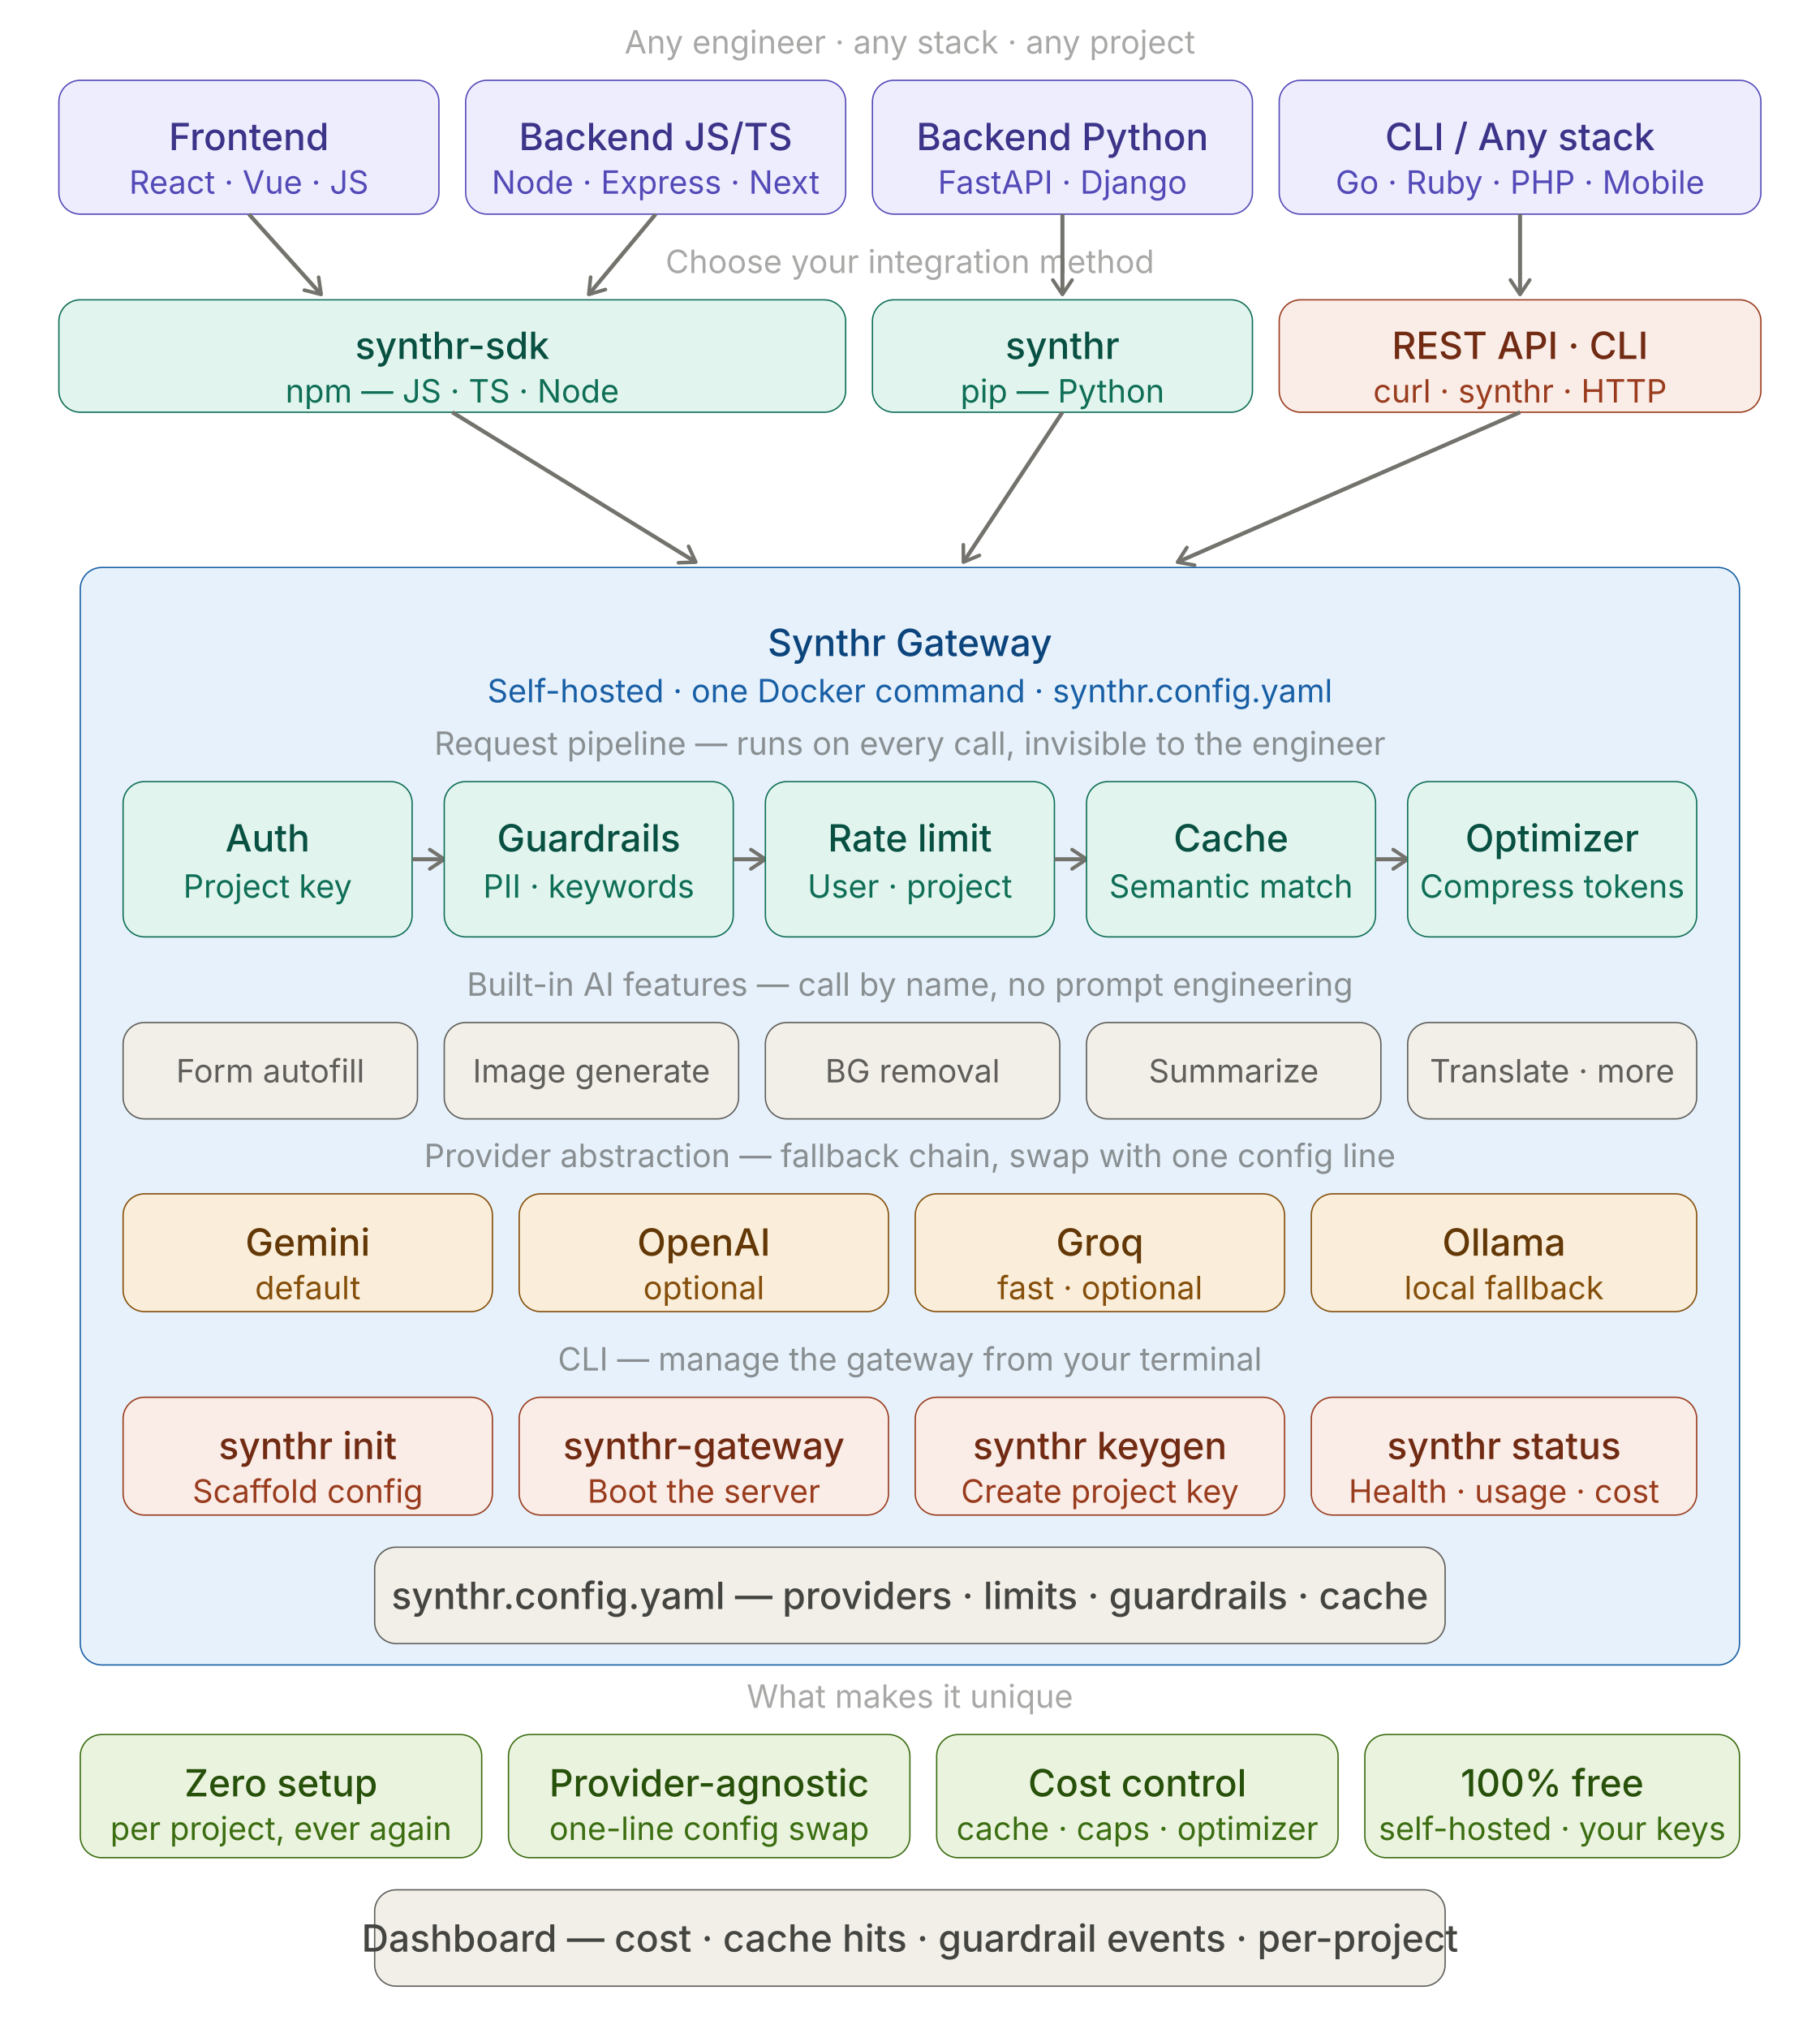
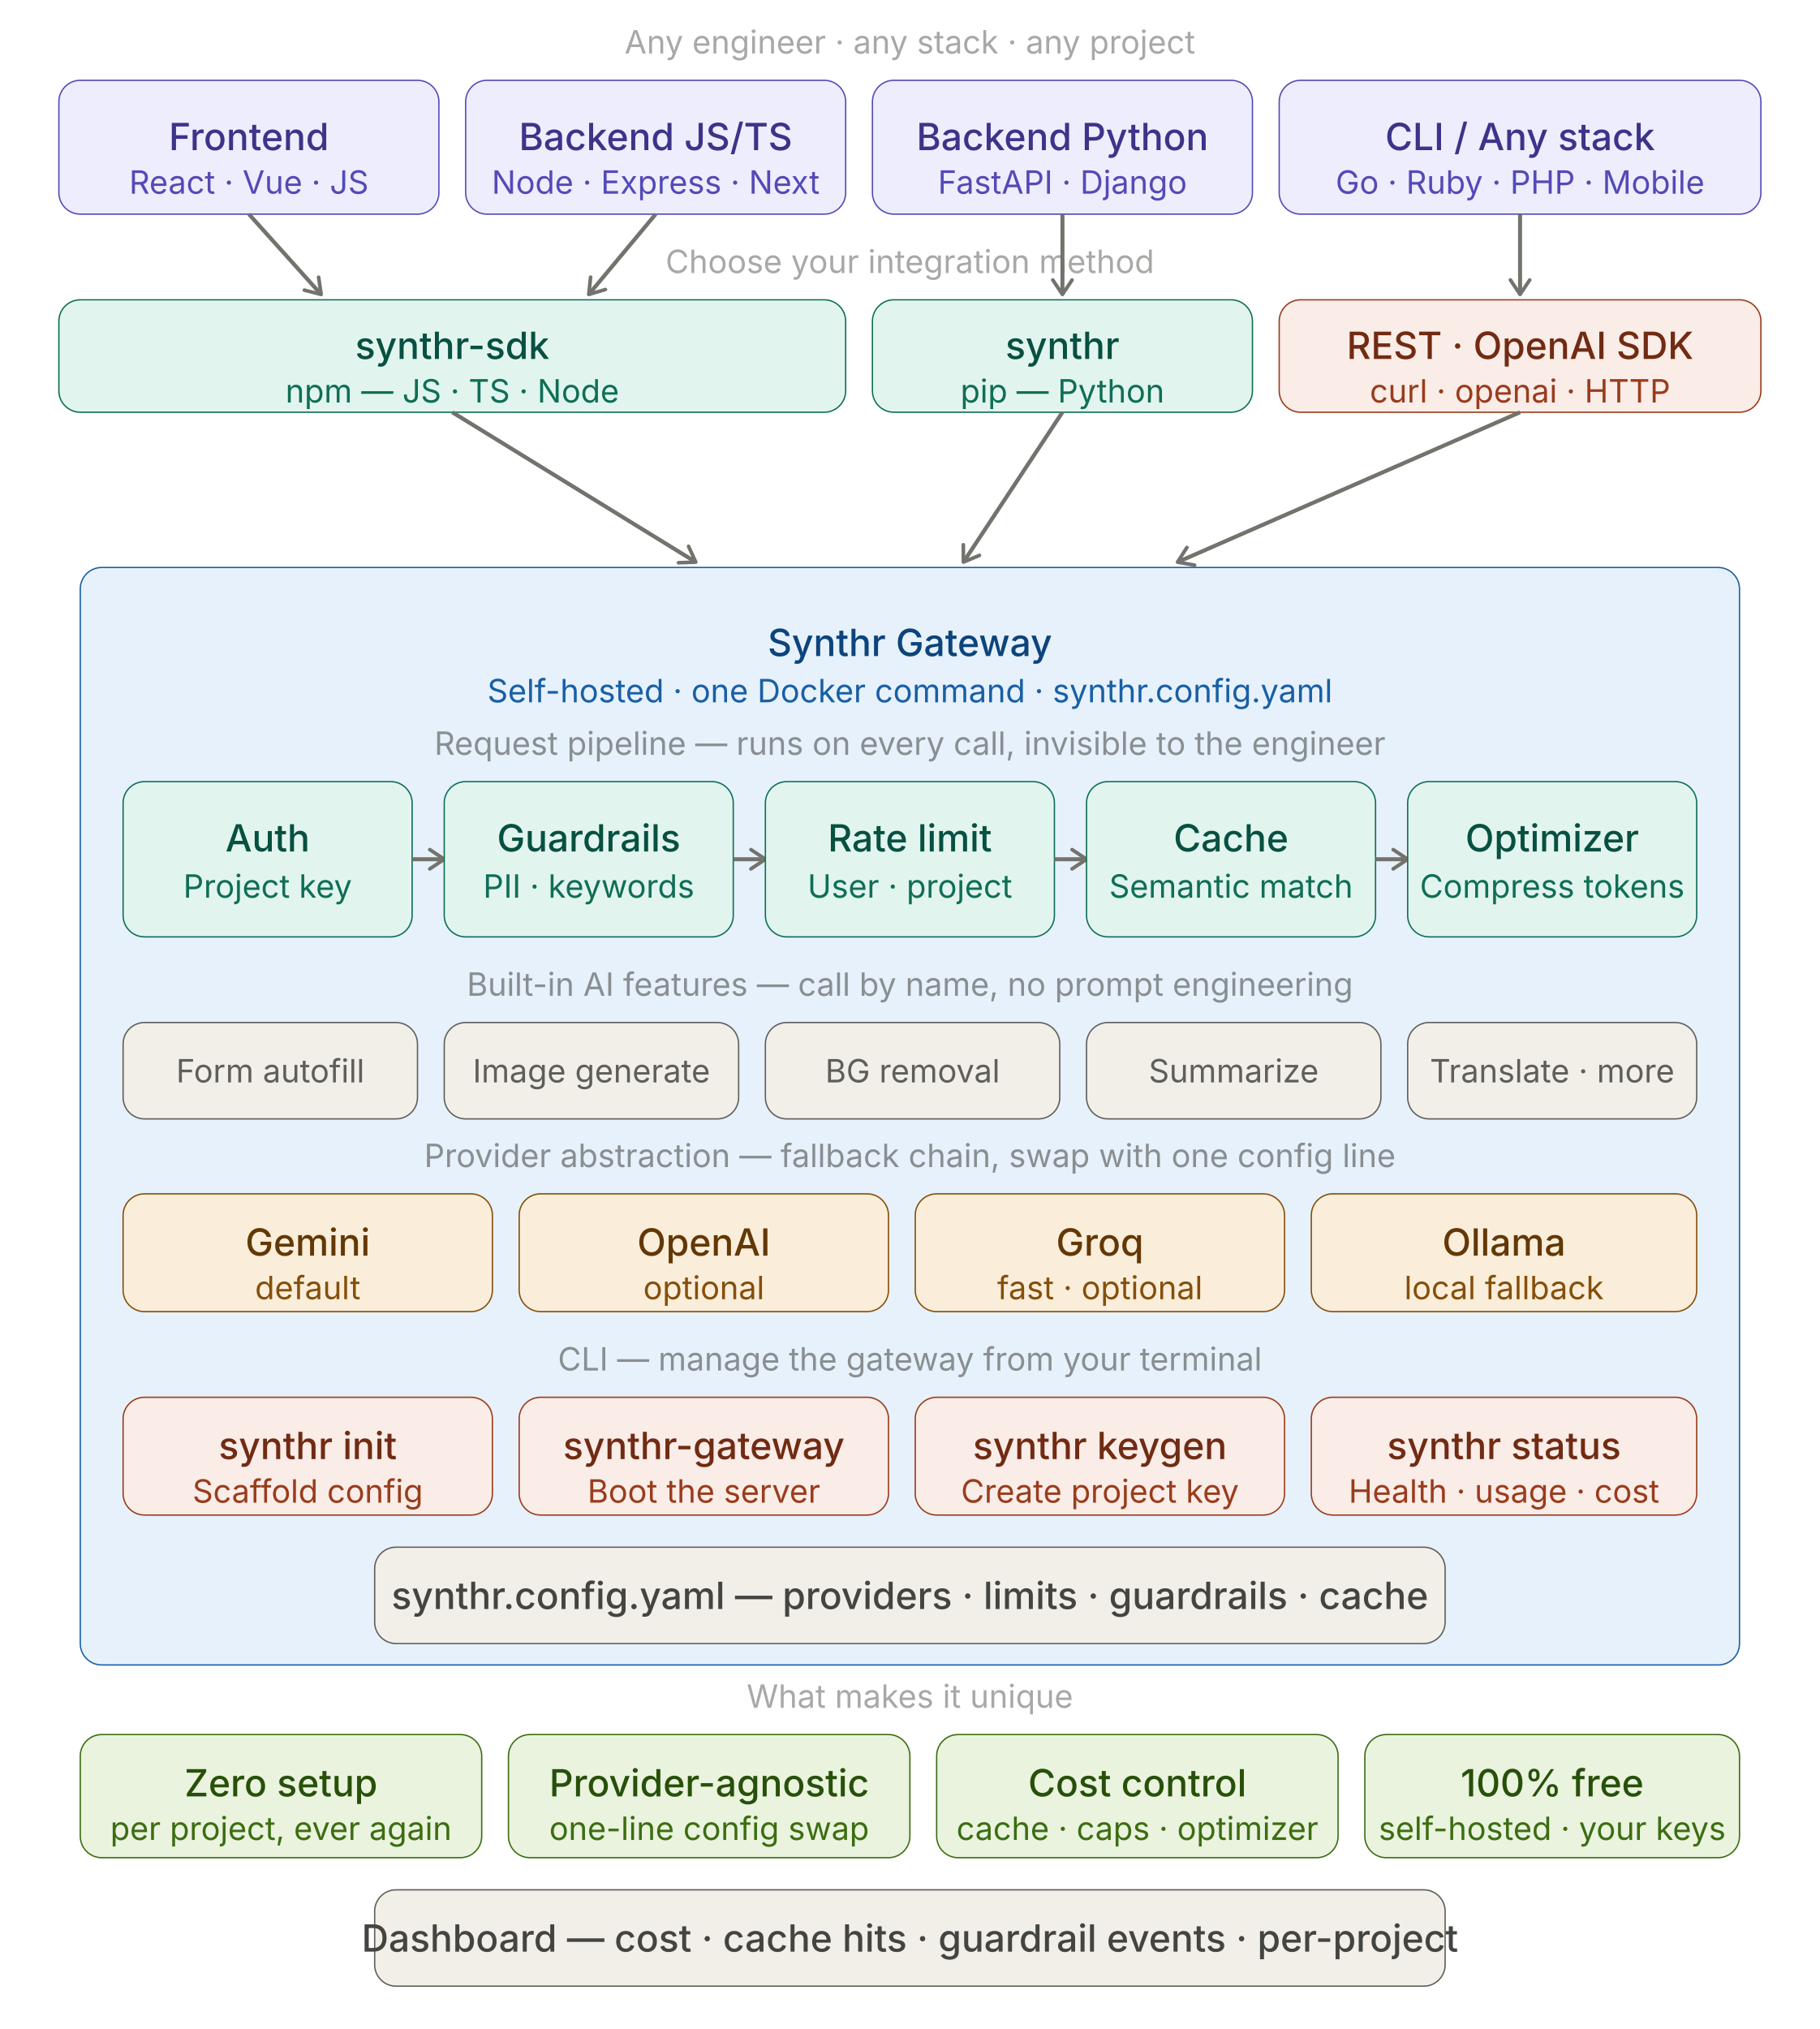
<svg xmlns="http://www.w3.org/2000/svg" width="100%" viewBox="0 0 680 758" role="img" font-family="'Anthropic Sans', -apple-system, system-ui, 'Segoe UI', sans-serif">
  <defs>
    <marker id="arrow" viewBox="0 0 10 10" refX="8" refY="5" markerWidth="6" markerHeight="6" orient="auto-start-reverse">
      <path d="M2 1L8 5L2 9" fill="none" stroke="#73726c" stroke-width="1.5" stroke-linecap="round" stroke-linejoin="round" />
    </marker>
    <style>
      .sec   { fill:#3d3d3a; font-size:12px; text-anchor:middle; }
      .o45   { opacity:.45; } .o55 { opacity:.55; }
      .t     { font-size:14px; font-weight:500; text-anchor:middle; dominant-baseline:central; }
      .s     { font-size:12px; text-anchor:middle; dominant-baseline:central; }
      rect   { rx:8; stroke-width:.5; }
      line   { stroke:#73726c; stroke-width:1.5; fill:none; }
      .client{ fill:#eeedfe; stroke:#534ab7; } .client-t{ fill:#3c3489; } .client-s{ fill:#534ab7; }
      .green { fill:#e1f5ee; stroke:#0f6e56; } .green-t{ fill:#085041; } .green-s{ fill:#0f6e56; }
      .orange{ fill:#faece7; stroke:#993c1d; } .orange-t{ fill:#712b13; } .orange-s{ fill:#993c1d; }
      .gw    { fill:#e6f1fb; stroke:#185fa5; } .gw-t{ fill:#0c447c; } .gw-s{ fill:#185fa5; }
      .gray  { fill:#f1efe8; stroke:#5f5e5a; } .gray-t{ fill:#5f5e5a; } .bar-t{ fill:#444441; }
      .amber { fill:#faeeda; stroke:#854f0b; } .amber-t{ fill:#633806; } .amber-s{ fill:#854f0b; }
      .prop  { fill:#eaf3de; stroke:#3b6d11; } .prop-t{ fill:#27500a; } .prop-s{ fill:#3b6d11; }
    </style>
  </defs>
  <text class="sec o45" x="340" y="20">Any engineer · any stack · any project</text>
  <rect class="client" x="22" y="30" width="142" height="50" />
  <text class="t client-t" x="93" y="51">Frontend</text>
  <text class="s client-s" x="93" y="68">React · Vue · JS</text>
  <rect class="client" x="174" y="30" width="142" height="50" />
  <text class="t client-t" x="245" y="51">Backend JS/TS</text>
  <text class="s client-s" x="245" y="68">Node · Express · Next</text>
  <rect class="client" x="326" y="30" width="142" height="50" />
  <text class="t client-t" x="397" y="51">Backend Python</text>
  <text class="s client-s" x="397" y="68">FastAPI · Django</text>
  <rect class="client" x="478" y="30" width="180" height="50" />
  <text class="t client-t" x="568" y="51">CLI / Any stack</text>
  <text class="s client-s" x="568" y="68">Go · Ruby · PHP · Mobile</text>
  <text class="sec o45" x="340" y="102">Choose your integration method</text>
  <rect class="green" x="22" y="112" width="294" height="42" />
  <text class="t green-t" x="169" y="129">synthr-sdk</text>
  <text class="s green-s" x="169" y="146">npm — JS · TS · Node</text>
  <rect class="green" x="326" y="112" width="142" height="42" />
  <text class="t green-t" x="397" y="129">synthr</text>
  <text class="s green-s" x="397" y="146">pip — Python</text>
  <rect class="orange" x="478" y="112" width="180" height="42" />
-   <text class="t orange-t" x="568" y="129">REST API · CLI</text>
-   <text class="s orange-s" x="568" y="146">curl · synthr · HTTP</text>
+   <text class="t orange-t" x="568" y="129">REST · OpenAI SDK</text>
+   <text class="s orange-s" x="568" y="146">curl · openai · HTTP</text>
  <line x1="93" y1="80" x2="120" y2="110" marker-end="url(#arrow)" />
  <line x1="245" y1="80" x2="220" y2="110" marker-end="url(#arrow)" />
  <line x1="397" y1="80" x2="397" y2="110" marker-end="url(#arrow)" />
  <line x1="568" y1="80" x2="568" y2="110" marker-end="url(#arrow)" />
  <line x1="169" y1="154" x2="260" y2="210" marker-end="url(#arrow)" />
  <line x1="397" y1="154" x2="360" y2="210" marker-end="url(#arrow)" />
  <line x1="568" y1="154" x2="440" y2="210" marker-end="url(#arrow)" />
  <rect class="gw" x="30" y="212" width="620" height="410" rx="14" stroke-width="1" />
  <text class="t gw-t" x="340" y="240">Synthr Gateway</text>
  <text class="s gw-s" x="340" y="258">Self-hosted · one Docker command · synthr.config.yaml</text>
  <text class="sec o55" x="340" y="282">Request pipeline — runs on every call, invisible to the engineer</text>
  <rect class="green" x="46" y="292" width="108" height="58" rx="6" />
  <text class="t green-t" x="100" y="313">Auth</text>
  <text class="s green-s" x="100" y="331">Project key</text>
  <line x1="154" y1="321" x2="166" y2="321" marker-end="url(#arrow)" />
  <rect class="green" x="166" y="292" width="108" height="58" rx="6" />
  <text class="t green-t" x="220" y="313">Guardrails</text>
  <text class="s green-s" x="220" y="331">PII · keywords</text>
  <line x1="274" y1="321" x2="286" y2="321" marker-end="url(#arrow)" />
  <rect class="green" x="286" y="292" width="108" height="58" rx="6" />
  <text class="t green-t" x="340" y="313">Rate limit</text>
  <text class="s green-s" x="340" y="331">User · project</text>
  <line x1="394" y1="321" x2="406" y2="321" marker-end="url(#arrow)" />
  <rect class="green" x="406" y="292" width="108" height="58" rx="6" />
  <text class="t green-t" x="460" y="313">Cache</text>
  <text class="s green-s" x="460" y="331">Semantic match</text>
  <line x1="514" y1="321" x2="526" y2="321" marker-end="url(#arrow)" />
  <rect class="green" x="526" y="292" width="108" height="58" rx="6" />
  <text class="t green-t" x="580" y="313">Optimizer</text>
  <text class="s green-s" x="580" y="331">Compress tokens</text>
  <text class="sec o55" x="340" y="372">Built-in AI features — call by name, no prompt engineering</text>
  <rect class="gray" x="46" y="382" width="110" height="36" rx="6" />
  <text class="s gray-t" x="101" y="400">Form autofill</text>
  <rect class="gray" x="166" y="382" width="110" height="36" rx="6" />
  <text class="s gray-t" x="221" y="400">Image generate</text>
  <rect class="gray" x="286" y="382" width="110" height="36" rx="6" />
  <text class="s gray-t" x="341" y="400">BG removal</text>
  <rect class="gray" x="406" y="382" width="110" height="36" rx="6" />
  <text class="s gray-t" x="461" y="400">Summarize</text>
  <rect class="gray" x="526" y="382" width="108" height="36" rx="6" />
  <text class="s gray-t" x="580" y="400">Translate · more</text>
  <text class="sec o55" x="340" y="436">Provider abstraction — fallback chain, swap with one config line</text>
  <rect class="amber" x="46" y="446" width="138" height="44" rx="6" />
  <text class="t amber-t" x="115" y="464">Gemini</text>
  <text class="s amber-s" x="115" y="481">default</text>
  <rect class="amber" x="194" y="446" width="138" height="44" rx="6" />
  <text class="t amber-t" x="263" y="464">OpenAI</text>
  <text class="s amber-s" x="263" y="481">optional</text>
  <rect class="amber" x="342" y="446" width="138" height="44" rx="6" />
  <text class="t amber-t" x="411" y="464">Groq</text>
  <text class="s amber-s" x="411" y="481">fast · optional</text>
  <rect class="amber" x="490" y="446" width="144" height="44" rx="6" />
  <text class="t amber-t" x="562" y="464">Ollama</text>
  <text class="s amber-s" x="562" y="481">local fallback</text>
  <text class="sec o55" x="340" y="512">CLI — manage the gateway from your terminal</text>
  <rect class="orange" x="46" y="522" width="138" height="44" rx="6" />
  <text class="t orange-t" x="115" y="540">synthr init</text>
  <text class="s orange-s" x="115" y="557">Scaffold config</text>
  <rect class="orange" x="194" y="522" width="138" height="44" rx="6" />
  <text class="t orange-t" x="263" y="540">synthr-gateway</text>
  <text class="s orange-s" x="263" y="557">Boot the server</text>
  <rect class="orange" x="342" y="522" width="138" height="44" rx="6" />
  <text class="t orange-t" x="411" y="540">synthr keygen</text>
  <text class="s orange-s" x="411" y="557">Create project key</text>
  <rect class="orange" x="490" y="522" width="144" height="44" rx="6" />
  <text class="t orange-t" x="562" y="540">synthr status</text>
  <text class="s orange-s" x="562" y="557">Health · usage · cost</text>
  <rect class="gray" x="140" y="578" width="400" height="36" />
  <text class="t bar-t" x="340" y="596">synthr.config.yaml — providers · limits · guardrails · cache</text>
  <text class="sec o45" x="340" y="638">What makes it unique</text>
  <rect class="prop" x="30" y="648" width="150" height="46" />
  <text class="t prop-t" x="105" y="666">Zero setup</text>
  <text class="s prop-s" x="105" y="683">per project, ever again</text>
  <rect class="prop" x="190" y="648" width="150" height="46" />
  <text class="t prop-t" x="265" y="666">Provider-agnostic</text>
  <text class="s prop-s" x="265" y="683">one-line config swap</text>
  <rect class="prop" x="350" y="648" width="150" height="46" />
  <text class="t prop-t" x="425" y="666">Cost control</text>
  <text class="s prop-s" x="425" y="683">cache · caps · optimizer</text>
  <rect class="prop" x="510" y="648" width="140" height="46" />
  <text class="t prop-t" x="580" y="666">100% free</text>
  <text class="s prop-s" x="580" y="683">self-hosted · your keys</text>
  <rect class="gray" x="140" y="706" width="400" height="36" />
  <text class="t bar-t" x="340" y="724">Dashboard — cost · cache hits · guardrail events · per-project</text>
</svg>
